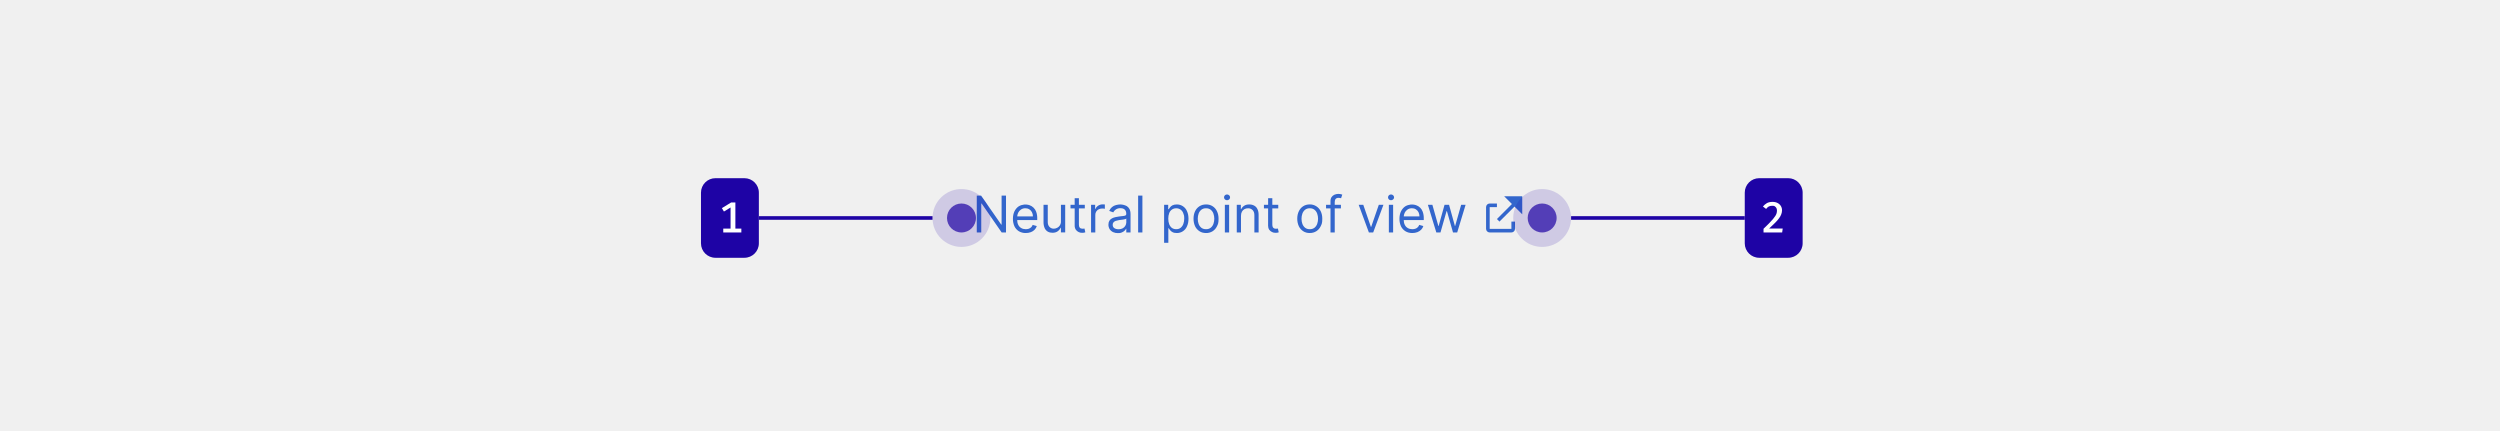
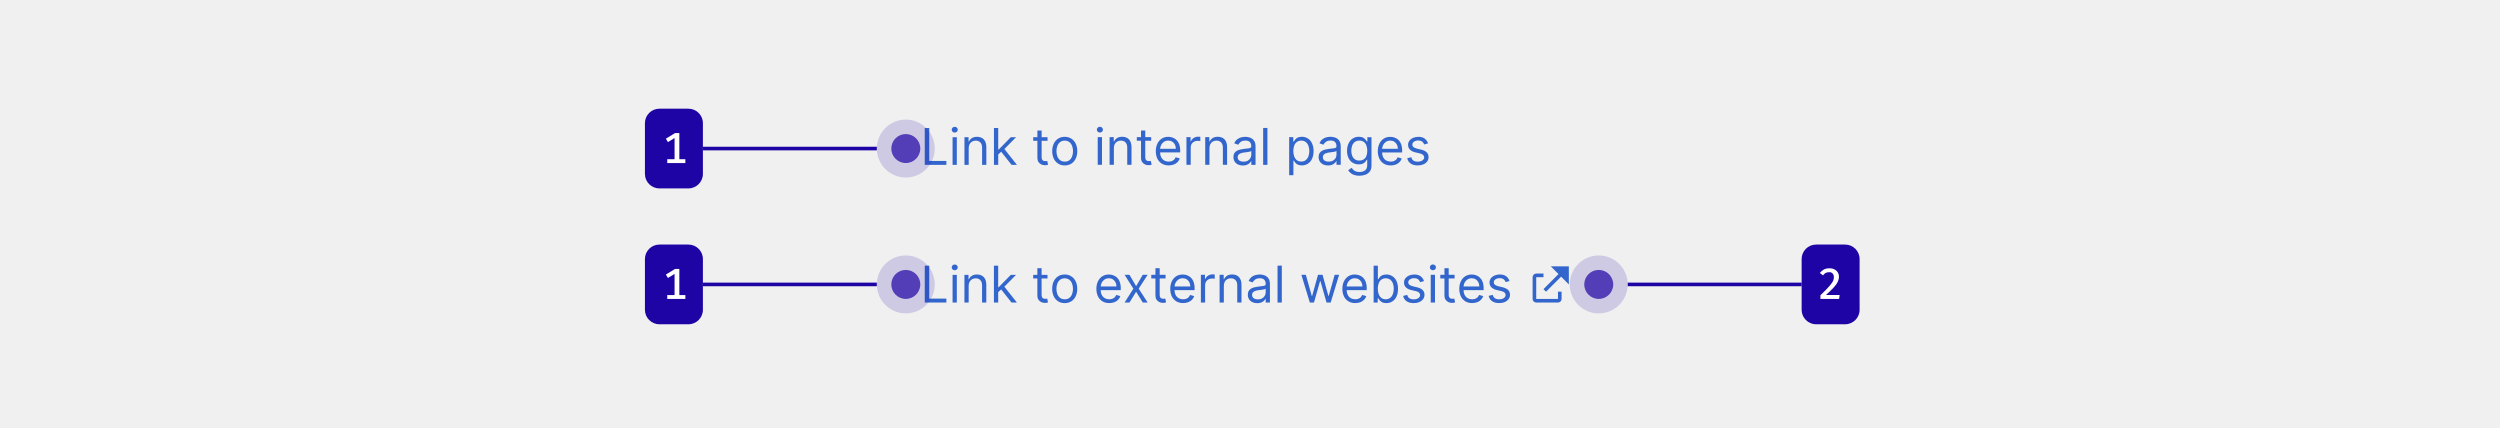
- <svg xmlns="http://www.w3.org/2000/svg" width="691" height="119" fill="none" viewBox="0 0 691 119">
-   <path fill="#36C" d="M278.06 54.07v10.18h-1.2l-5.54-8h-.1v8h-1.24V54.07h1.2l5.56 8.01h.1v-8.01zm5.47 10.34a3.6 3.6 0 0 1-1.91-.49 3.3 3.3 0 0 1-1.23-1.37 5 5 0 0 1-.42-2.06q0-1.17.42-2.07.45-.9 1.2-1.4a3.6 3.6 0 0 1 2.99-.3 3 3 0 0 1 1.82 1.81 5 5 0 0 1 .29 1.8v.5h-5.89v-1.02h4.7q0-.64-.27-1.15a2 2 0 0 0-.72-.8 2 2 0 0 0-1.1-.3q-.7 0-1.22.36a2.3 2.3 0 0 0-.78.9 3 3 0 0 0-.27 1.17v.68q0 .87.3 1.47t.84.9q.53.31 1.25.31.45 0 .83-.13a2 2 0 0 0 .65-.4q.27-.26.42-.66l1.14.32a2.5 2.5 0 0 1-.6 1.01q-.43.45-1.05.68a4 4 0 0 1-1.4.24Zm9.71-3.28V56.6h1.18v7.64h-1.18v-1.3h-.08a2.5 2.5 0 0 1-.83 1q-.57.4-1.43.4-.72 0-1.28-.31a2.2 2.2 0 0 1-.87-.96 4 4 0 0 1-.32-1.61V56.6h1.17v4.78q0 .83.47 1.33.48.5 1.2.5a2 2 0 0 0 .9-.23 1.9 1.9 0 0 0 1.07-1.86Zm6.6-4.52v1h-3.95v-1zm-2.8-1.83h1.17v7.28q0 .5.15.75a1 1 0 0 0 .37.33q.24.08.5.08l.32-.02.2-.04.23 1.05a2 2 0 0 1-.87.14 2 2 0 0 1-.98-.21 2 2 0 0 1-.78-.66 2 2 0 0 1-.31-1.1zm4.53 9.47v-7.64h1.13v1.16h.08q.2-.57.76-.92a2.2 2.2 0 0 1 1.23-.36l.61.02v1.2l-.27-.05-.44-.03q-.55 0-1 .23a1.7 1.7 0 0 0-.93 1.56v4.83zm7.41.18a3 3 0 0 1-1.32-.27 2.3 2.3 0 0 1-.94-.8 2.3 2.3 0 0 1-.35-1.28q.01-.66.26-1.06.26-.42.7-.65.42-.23.95-.35.52-.12 1.06-.19l1.13-.13q.44-.05.63-.16.2-.12.2-.4v-.04q0-.74-.4-1.14-.39-.41-1.2-.41a2.1 2.1 0 0 0-1.99 1.15l-1.12-.4a2.7 2.7 0 0 1 1.9-1.63 5 5 0 0 1 1.17-.16 4 4 0 0 1 1.77.45q.45.27.75.8.3.55.3 1.46v5.03h-1.17v-1.03h-.06a2 2 0 0 1-.4.53q-.28.28-.74.48c-.46.2-.69.2-1.13.2m.18-1.06q.69 0 1.17-.27a1.9 1.9 0 0 0 .98-1.61V60.4q-.07.1-.33.17l-.58.12-1.12.15a5 5 0 0 0-.86.2 1.5 1.5 0 0 0-.63.39 1 1 0 0 0-.24.7q0 .62.45.93.46.3 1.16.3Zm6.6-9.3v10.18h-1.18V54.07zm6 13.04v-10.5h1.13v1.22h.14q.12-.2.36-.51.23-.32.66-.56t1.19-.25a3 3 0 0 1 2.84 1.85q.42.9.42 2.1t-.42 2.1a3 3 0 0 1-2.83 1.85q-.73 0-1.17-.25a2 2 0 0 1-.68-.56l-.37-.52h-.1v4.03zm1.15-6.68q0 .87.25 1.53.26.66.74 1.03.5.36 1.2.36.74 0 1.22-.38a2.4 2.4 0 0 0 .75-1.06q.25-.67.25-1.48c0-.81-.08-1.02-.25-1.45a2 2 0 0 0-.74-1.03 2 2 0 0 0-1.23-.38 2 2 0 0 0-1.94 1.36q-.25.64-.25 1.5m10.44 3.98q-1.05 0-1.82-.5a3.4 3.4 0 0 1-1.21-1.37 5 5 0 0 1-.43-2.07q0-1.2.43-2.08a3.3 3.3 0 0 1 1.21-1.38q.78-.5 1.82-.5a3.2 3.2 0 0 1 3.02 1.88q.44.9.44 2.08c0 1.18-.15 1.48-.44 2.07a3.3 3.3 0 0 1-1.21 1.38 3.3 3.3 0 0 1-1.81.49m0-1.06a2 2 0 0 0 1.29-.4 2.4 2.4 0 0 0 .75-1.06 4.3 4.3 0 0 0 0-2.85 2.4 2.4 0 0 0-.75-1.07 2 2 0 0 0-1.3-.4 2 2 0 0 0-1.29.4 2.4 2.4 0 0 0-.75 1.07q-.24.66-.24 1.43t.24 1.42.75 1.06q.5.4 1.3.4m5.2.9v-7.64h1.18v7.64zm.6-8.91a.8.8 0 0 1-.59-.23.8.8 0 0 1-.24-.57.8.8 0 0 1 .24-.56.8.8 0 0 1 .6-.23q.33 0 .58.23a.7.7 0 0 1 .25.56.7.7 0 0 1-.25.57.8.8 0 0 1-.59.23m3.86 4.32v4.59h-1.17v-7.64h1.13v1.2h.1q.27-.59.82-.94.54-.36 1.4-.36.79 0 1.36.32.6.32.9.96.33.63.33 1.6v4.86h-1.17v-4.77q0-.9-.47-1.4a1.7 1.7 0 0 0-1.28-.51q-.57 0-1 .24-.45.24-.7.71t-.25 1.14m10.3-3.05v1h-3.96v-1zm-2.8-1.83h1.16v7.28q0 .5.15.75.15.24.38.33.23.08.49.08l.32-.02.2-.04.23 1.05a2 2 0 0 1-.87.14 2 2 0 0 1-.97-.21 2 2 0 0 1-.8-.66 2 2 0 0 1-.3-1.1zm11.52 9.63q-1.05 0-1.82-.5a3.4 3.4 0 0 1-1.21-1.37 5 5 0 0 1-.44-2.07q0-1.2.44-2.08a3.3 3.3 0 0 1 1.2-1.39q.78-.5 1.82-.5a3.3 3.3 0 0 1 3.02 1.88q.44.9.44 2.08c0 1.18-.15 1.48-.44 2.07a3.3 3.3 0 0 1-1.21 1.38 3.3 3.3 0 0 1-1.81.49Zm0-1.06a2 2 0 0 0 1.29-.4 2.4 2.4 0 0 0 .75-1.06 4.3 4.3 0 0 0 0-2.85 2.4 2.4 0 0 0-.75-1.07 2 2 0 0 0-1.3-.4 2 2 0 0 0-1.29.4 2.4 2.4 0 0 0-.75 1.07 4 4 0 0 0-.24 1.43q0 .77.24 1.42.25.66.75 1.06t1.3.4m8.6-6.74v1h-4.11v-1zm-2.88 7.64v-8.69q0-.66.31-1.1.3-.43.8-.65a3 3 0 0 1 1.04-.22 3 3 0 0 1 1.11.2l-.34 1.01-.24-.07a2 2 0 0 0-.41-.05q-.58 0-.84.3t-.26.86v8.41zm14.63-7.64-2.83 7.64h-1.19l-2.82-7.64h1.27l2.1 6.09h.09l2.1-6.09zm1.5 7.64v-7.64h1.18v7.64zm.6-8.91a.8.8 0 0 1-.6-.23.8.8 0 0 1-.23-.57.8.8 0 0 1 .24-.56.8.8 0 0 1 .6-.23q.33 0 .58.23a.8.8 0 0 1 .25.56.7.7 0 0 1-.25.57.8.8 0 0 1-.59.23m5.89 9.07q-1.1 0-1.9-.49a3.3 3.3 0 0 1-1.24-1.37 5 5 0 0 1-.42-2.06q0-1.17.42-2.07.45-.9 1.2-1.4a3.6 3.6 0 0 1 2.99-.3 2.9 2.9 0 0 1 1.82 1.81 5 5 0 0 1 .29 1.8v.5h-5.89v-1.02h4.7q-.01-.64-.26-1.15a2 2 0 0 0-.73-.8 2 2 0 0 0-1.1-.3q-.7 0-1.22.36a2.3 2.3 0 0 0-.78.9 3 3 0 0 0-.27 1.17v.68q0 .87.3 1.47t.84.9q.54.31 1.25.31.45 0 .83-.13.38-.12.65-.4.28-.26.42-.66l1.14.32a2.5 2.5 0 0 1-.6 1.01 3 3 0 0 1-1.05.68 4 4 0 0 1-1.4.24Zm6.63-.16-2.33-7.64h1.24l1.65 5.85h.08l1.63-5.85h1.25l1.61 5.83h.08l1.65-5.83h1.23l-2.32 7.64h-1.16l-1.67-5.87h-.12l-1.67 5.87z" />
-   <path fill="#36C" fill-rule="evenodd" d="M420.75 54.25h-5l2.15 2.14-4.15 4.15.7.71 4.16-4.15 2.14 2.15zm-7 2h-2a1 1 0 0 0-1 1v6a1 1 0 0 0 1 1h6a1 1 0 0 0 1-1v-2h-1v2h-6v-6h2z" clip-rule="evenodd" />
-   <rect width="16" height="22" x="193.75" y="49.25" fill="#1E03A5" rx="4" />
-   <path fill="#fff" d="M203.26 55.97v8.04h-1.33v-6.66l-1.83 1.12-.57-.94 2.54-1.56zm1.65 7.22v1.06h-5v-1.06z" />
-   <path fill="#1E03A5" d="M257.75 60.75h-48v-1h48z" />
-   <circle cx="8" cy="8" r="8" fill="#1E03A5" opacity=".16" transform="matrix(1 0 0 -1 257.75 68.25)" />
-   <circle cx="4" cy="4" r="4" fill="#1E03A5" fill-opacity=".7" transform="matrix(1 0 0 -1 261.75 64.25)" />
-   <path fill="#1E03A5" d="M434.25 60.75h48v-1h-48z" />
-   <circle cx="426.25" cy="60.25" r="8" fill="#1E03A5" opacity=".16" transform="rotate(-180 426.25 60.25)" />
-   <circle cx="426.25" cy="60.25" r="4" fill="#1E03A5" fill-opacity=".7" transform="rotate(-180 426.25 60.25)" />
-   <rect width="16" height="22" x="482.25" y="49.25" fill="#1E03A5" rx="4" />
-   <path fill="#fff" d="M489.92 55.8q.84 0 1.42.32a2.2 2.2 0 0 1 1.21 2.02q0 .54-.2 1.06a4 4 0 0 1-.6 1.1q-.4.57-1.1 1.27-.68.7-1.67 1.6h3.76l-.15 1.08h-5.15v-1.02l1.53-1.5q.63-.66 1.06-1.15.42-.5.67-.89.25-.4.35-.75.1-.36.1-.71 0-.63-.35-.99c-.35-.36-.56-.36-.98-.36q-.57 0-.94.2-.36.2-.73.67l-.88-.67a4 4 0 0 1 1.12-.95q.63-.33 1.53-.33" />
+ <svg xmlns="http://www.w3.org/2000/svg" width="690" height="118" fill="none" viewBox="0 0 690 118">
+   <path fill="#36C" d="M255.23 45.5V35.32h1.24v9.09h4.73v1.09zm7.68 0v-7.64h1.17v7.64zm.6-8.91a.8.8 0 0 1-.6-.23.8.8 0 0 1-.24-.56q0-.33.24-.57a.8.8 0 0 1 .6-.23q.34 0 .58.23a.7.7 0 0 1 .25.57.7.7 0 0 1-.25.56.8.8 0 0 1-.59.23Zm3.85 4.32v4.59h-1.17v-7.64h1.13v1.2h.1q.27-.59.82-.94.54-.36 1.4-.36.78 0 1.37.32.57.31.9.96.32.64.32 1.6v4.86h-1.17v-4.77q0-.9-.47-1.4-.47-.51-1.28-.51-.56 0-1 .24a2 2 0 0 0-.7.71q-.25.47-.25 1.14m8.07 1.8-.02-1.45h.24l3.34-3.4h1.45l-3.56 3.6h-.1zm-1.1 2.79V35.32h1.18V45.5zm4.86 0-2.99-3.78.84-.81 3.64 4.59zm9.93-7.64v1h-3.95v-1zm-2.8-1.83h1.17v7.28q0 .5.15.75a.7.7 0 0 0 .38.33q.23.08.49.08l.32-.02.2-.04.23 1.05a2 2 0 0 1-.87.14 2.4 2.4 0 0 1-.98-.21 2 2 0 0 1-.78-.66q-.3-.44-.31-1.1zm7.55 9.63q-1.05 0-1.82-.5a3.3 3.3 0 0 1-1.21-1.37 5 5 0 0 1-.43-2.07q0-1.2.43-2.08a3.3 3.3 0 0 1 1.21-1.38q.78-.5 1.82-.5t1.8.5q.79.49 1.22 1.38.44.9.44 2.08t-.44 2.07a3.3 3.3 0 0 1-1.21 1.38 3.3 3.3 0 0 1-1.81.49m0-1.05q.78 0 1.29-.4a2.4 2.4 0 0 0 .75-1.07q.24-.64.24-1.42 0-.75-.24-1.42a2.4 2.4 0 0 0-.75-1.07 2 2 0 0 0-1.3-.41 2 2 0 0 0-1.28.4 2.4 2.4 0 0 0-.76 1.08 4 4 0 0 0-.24 1.42q0 .77.24 1.42.25.66.76 1.06.5.4 1.29.4m9.1.89v-7.64h1.18v7.64zm.6-8.91a.8.8 0 0 1-.6-.23.8.8 0 0 1-.24-.56.8.8 0 0 1 .25-.57.8.8 0 0 1 .59-.23q.34 0 .59.23a.7.7 0 0 1 .24.57.7.7 0 0 1-.24.56.8.8 0 0 1-.6.23Zm3.86 4.32v4.59h-1.18v-7.64h1.14v1.2h.1q.26-.59.81-.94.55-.36 1.41-.36.78 0 1.36.32.58.31.9.96t.33 1.6v4.86h-1.18v-4.77q0-.9-.46-1.4-.47-.51-1.29-.51-.55 0-1 .24t-.7.71-.24 1.14m10.3-3.05v1h-3.97v-1zm-2.81-1.83h1.17v7.28q0 .5.14.75.15.24.38.33.24.08.5.08l.31-.02.2-.04.24 1.05a2 2 0 0 1-.87.14 2 2 0 0 1-.98-.21 2 2 0 0 1-.78-.66q-.31-.44-.31-1.1zm7.64 9.63a3.6 3.6 0 0 1-1.9-.49 3.3 3.3 0 0 1-1.23-1.37 5 5 0 0 1-.43-2.06q0-1.17.43-2.07.44-.9 1.2-1.4.78-.5 1.81-.5.6 0 1.18.2a3 3 0 0 1 1.82 1.81 5 5 0 0 1 .29 1.8v.5h-5.9v-1.01h4.7q0-.65-.26-1.16a2 2 0 0 0-.72-.8q-.47-.3-1.1-.3-.7 0-1.22.36a2.3 2.3 0 0 0-.78.9 3 3 0 0 0-.27 1.17v.68q0 .87.3 1.47t.84.9q.53.32 1.24.32.47 0 .84-.13a2 2 0 0 0 .65-.4q.27-.27.42-.67l1.14.32a2.5 2.5 0 0 1-.6 1.01q-.43.45-1.05.68t-1.4.24m4.9-.16v-7.64h1.14v1.16h.08a2 2 0 0 1 .76-.92 2.2 2.2 0 0 1 1.23-.36l.62.02v1.2l-.28-.05-.44-.03q-.55 0-1 .23a1.7 1.7 0 0 0-.93 1.56v4.83zm6.35-4.6v4.6h-1.17v-7.64h1.13v1.2h.1q.27-.59.81-.94.55-.36 1.42-.36.77 0 1.35.32.6.31.9.96.33.64.33 1.6v4.86h-1.17v-4.77q0-.9-.47-1.4-.47-.51-1.28-.51-.57 0-1 .24-.45.24-.7.71t-.25 1.14m9.22 4.78q-.72 0-1.32-.27a2.3 2.3 0 0 1-.94-.8 2.3 2.3 0 0 1-.34-1.28q0-.65.25-1.06.26-.42.7-.65.42-.23.95-.35.52-.12 1.06-.19l1.13-.13q.44-.05.63-.16.2-.12.2-.4v-.04q0-.74-.4-1.14-.39-.41-1.2-.41-.84 0-1.32.37-.48.36-.67.78l-1.12-.4q.3-.69.8-1.08a3 3 0 0 1 1.1-.55 5 5 0 0 1 1.17-.16q.36 0 .84.1.48.08.93.35t.75.8q.3.55.3 1.46v5.03h-1.17v-1.03h-.06a2 2 0 0 1-.4.53 2 2 0 0 1-.74.48q-.47.2-1.13.2m.18-1.05q.69 0 1.17-.28a1.9 1.9 0 0 0 .98-1.61v-1.08q-.08.1-.33.17l-.58.12-1.12.15q-.46.05-.86.2a1.5 1.5 0 0 0-.63.39 1 1 0 0 0-.24.7q0 .62.45.93.46.3 1.16.3m6.6-9.31V45.5h-1.18V35.32zm6 13.04v-10.5h1.13v1.22h.14l.36-.51q.22-.32.66-.56t1.19-.25a3 3 0 0 1 2.84 1.85q.42.9.42 2.1t-.42 2.1a3 3 0 0 1-2.83 1.85q-.73 0-1.17-.24a2 2 0 0 1-.68-.57l-.37-.52h-.1v4.03zm1.15-6.68q0 .87.25 1.53.26.66.74 1.03.5.36 1.2.36.74 0 1.22-.38a2.4 2.4 0 0 0 .75-1.06q.25-.66.25-1.48 0-.8-.25-1.45a2.3 2.3 0 0 0-.74-1.03 2 2 0 0 0-1.23-.38 2 2 0 0 0-1.94 1.36q-.25.65-.25 1.5m9.58 4q-.72 0-1.32-.27a2.3 2.3 0 0 1-.94-.8 2.3 2.3 0 0 1-.34-1.28q0-.66.26-1.06.25-.42.69-.65.42-.23.95-.35.52-.12 1.06-.19l1.13-.13q.44-.05.63-.16.2-.12.2-.4v-.04q0-.74-.4-1.14-.39-.41-1.2-.41-.84 0-1.32.37-.48.36-.67.78l-1.11-.4q.3-.69.8-1.08a3 3 0 0 1 1.08-.55 5 5 0 0 1 1.18-.16q.37 0 .84.1.48.08.93.35t.75.8q.3.55.3 1.46v5.03h-1.17v-1.03h-.06a2 2 0 0 1-.4.53 2 2 0 0 1-.74.48q-.45.2-1.13.2m.18-1.06q.7 0 1.17-.27a2 2 0 0 0 .73-.7q.25-.45.25-.91v-1.08q-.08.1-.33.17l-.58.12-1.12.15q-.45.06-.85.2a1.5 1.5 0 0 0-.64.39 1 1 0 0 0-.24.7q0 .61.45.93.46.3 1.16.3m8.5 3.9q-.84 0-1.46-.22a3 3 0 0 1-1.02-.56 3 3 0 0 1-.64-.75l.94-.66q.16.21.4.48t.67.47 1.11.2a2.5 2.5 0 0 0 1.53-.44q.6-.45.6-1.4v-1.55h-.1q-.12.2-.37.51a2 2 0 0 1-.67.55q-.45.23-1.18.23-.93 0-1.67-.44-.73-.43-1.15-1.27a4.5 4.5 0 0 1-.43-2.03q0-1.17.42-2.04.4-.89 1.14-1.35.75-.5 1.7-.49.75 0 1.19.25.45.24.67.56.25.3.37.5h.12v-1.2h1.14v7.85q0 .98-.45 1.6a2.6 2.6 0 0 1-1.2.9 5 5 0 0 1-1.66.3m-.04-4.2q.7 0 1.2-.32.48-.31.74-.93.25-.6.25-1.45 0-.82-.25-1.45a2 2 0 0 0-.73-1 2 2 0 0 0-1.2-.35 2 2 0 0 0-1.99 1.39 4 4 0 0 0-.24 1.41q0 .8.25 1.4.24.61.74.96t1.23.35m8.65 1.34q-1.1 0-1.9-.49a3.3 3.3 0 0 1-1.23-1.37 5 5 0 0 1-.43-2.06q0-1.17.43-2.07.44-.9 1.2-1.4.78-.5 1.81-.5.6 0 1.18.2a2.9 2.9 0 0 1 1.82 1.81 5 5 0 0 1 .28 1.8v.5h-5.88v-1.01h4.7q0-.66-.27-1.16a2 2 0 0 0-.72-.8q-.48-.3-1.1-.3-.72 0-1.22.36a2.3 2.3 0 0 0-.78.9 3 3 0 0 0-.27 1.17v.68q0 .87.3 1.47t.83.9 1.25.32q.47 0 .84-.13.38-.15.65-.4.27-.27.42-.67l1.13.32a2.5 2.5 0 0 1-.6 1.01q-.42.45-1.04.68t-1.4.24m10.32-6.09-1.06.3a2 2 0 0 0-.3-.51 1.4 1.4 0 0 0-.5-.42q-.34-.16-.85-.16a2 2 0 0 0-1.17.32q-.45.31-.46.81 0 .44.32.7.31.24 1 .42l1.13.27q1.02.25 1.52.76t.5 1.31q0 .66-.37 1.18t-1.05.81-1.56.3q-1.17 0-1.93-.5a2.3 2.3 0 0 1-.97-1.49l1.11-.28q.15.61.6.93.46.3 1.17.3.82 0 1.3-.34.5-.36.5-.85a1 1 0 0 0-.29-.66 2 2 0 0 0-.85-.41l-1.27-.3a3 3 0 0 1-1.54-.77q-.5-.53-.5-1.32 0-.64.37-1.14a2.5 2.5 0 0 1 1-.78 4 4 0 0 1 1.44-.29q1.14 0 1.78.5t.93 1.31M255.23 83.5V73.32h1.24v9.09h4.73v1.09zm7.68 0v-7.64h1.17v7.64zm.6-8.91a.8.8 0 0 1-.6-.23.8.8 0 0 1-.24-.56q0-.33.24-.57a.8.8 0 0 1 .6-.23q.34 0 .58.23a.7.7 0 0 1 .25.57.7.7 0 0 1-.25.56.8.8 0 0 1-.59.23m3.85 4.32v4.59h-1.17v-7.64h1.13v1.2h.1q.27-.59.82-.94.54-.36 1.4-.36.78 0 1.37.32.57.31.9.96.32.64.32 1.6v4.86h-1.17v-4.77q0-.9-.47-1.4-.47-.51-1.28-.51-.56 0-1 .24a2 2 0 0 0-.7.71q-.25.47-.25 1.14m8.07 1.8-.02-1.45h.24l3.34-3.4h1.45l-3.56 3.6h-.1zm-1.1 2.79V73.32h1.18V83.5zm4.86 0-2.99-3.78.84-.81 3.64 4.59zm9.93-7.64v1h-3.95v-1zm-2.8-1.83h1.17v7.28q0 .5.15.75a.7.7 0 0 0 .38.33q.23.08.49.08l.32-.02.2-.04.23 1.05a2 2 0 0 1-.87.14 2.4 2.4 0 0 1-.98-.21 2 2 0 0 1-.78-.66q-.3-.44-.31-1.1zm7.55 9.63q-1.05 0-1.82-.5a3.3 3.3 0 0 1-1.21-1.37 5 5 0 0 1-.43-2.07q0-1.2.43-2.08a3.3 3.3 0 0 1 1.21-1.38q.78-.5 1.82-.5t1.8.5q.79.5 1.22 1.38.44.9.44 2.08t-.44 2.07a3.3 3.3 0 0 1-1.21 1.38 3.3 3.3 0 0 1-1.81.49m0-1.05q.78 0 1.29-.4a2.4 2.4 0 0 0 .75-1.07q.24-.64.24-1.42 0-.76-.24-1.42a2.4 2.4 0 0 0-.75-1.07 2 2 0 0 0-1.3-.41 2 2 0 0 0-1.28.4 2.4 2.4 0 0 0-.76 1.08 4 4 0 0 0-.24 1.42q0 .77.24 1.42.25.67.76 1.06.5.4 1.29.4m12.3 1.05q-1.1 0-1.9-.49a3.3 3.3 0 0 1-1.23-1.37 5 5 0 0 1-.43-2.06q0-1.17.43-2.07.44-.9 1.2-1.4.78-.5 1.81-.5.6 0 1.18.2a2.9 2.9 0 0 1 1.82 1.81 5 5 0 0 1 .29 1.8v.5h-5.89v-1.01h4.7q0-.65-.27-1.16a2 2 0 0 0-.72-.8q-.47-.3-1.1-.3-.7 0-1.22.36a2.3 2.3 0 0 0-.78.9 3 3 0 0 0-.27 1.17v.68q0 .87.3 1.47t.84.9q.53.32 1.24.32.47 0 .84-.13a2 2 0 0 0 .65-.4q.27-.27.42-.67l1.14.32a2.5 2.5 0 0 1-.6 1.01q-.43.44-1.05.68a4 4 0 0 1-1.4.24m5.58-7.8 1.83 3.13 1.83-3.13h1.35l-2.47 3.82 2.47 3.82h-1.35l-1.83-2.96-1.83 2.96h-1.35l2.42-3.82-2.42-3.82zm9.96 0v1h-3.95v-1zm-2.8-1.83h1.17v7.28q0 .5.15.75a.7.7 0 0 0 .38.33q.22.08.49.08l.32-.02.2-.04.23 1.05a2 2 0 0 1-.87.14 2 2 0 0 1-.98-.21 2 2 0 0 1-.78-.66q-.3-.44-.31-1.1zm7.65 9.63q-1.1 0-1.9-.49a3.3 3.3 0 0 1-1.24-1.37 5 5 0 0 1-.42-2.06q0-1.17.42-2.07.45-.9 1.2-1.4.78-.5 1.82-.5.6 0 1.18.2a3 3 0 0 1 1.81 1.81 5 5 0 0 1 .29 1.8v.5h-5.89v-1.01h4.7q-.01-.65-.26-1.16a2 2 0 0 0-.73-.8q-.47-.3-1.1-.3-.7 0-1.22.36a2.3 2.3 0 0 0-.78.9 3 3 0 0 0-.27 1.17v.68q0 .87.3 1.47t.84.9q.53.32 1.25.32.45 0 .83-.13a2 2 0 0 0 .65-.4q.27-.27.42-.67l1.14.32a2.5 2.5 0 0 1-.6 1.01q-.43.44-1.05.68a4 4 0 0 1-1.4.24m4.9-.16v-7.64h1.13v1.16h.08q.21-.57.76-.92a2.2 2.2 0 0 1 1.23-.36l.62.02v1.2l-.27-.05-.45-.03a2 2 0 0 0-1 .23 2 2 0 0 0-.68.64 2 2 0 0 0-.25.92v4.83zm6.34-4.6v4.6h-1.17v-7.64h1.13v1.2h.1q.27-.59.82-.94.54-.36 1.4-.36.79 0 1.37.32.57.31.9.96.32.64.32 1.6v4.86h-1.17v-4.77q0-.9-.47-1.4-.46-.51-1.28-.51-.56 0-1 .24-.45.24-.7.71t-.25 1.14m9.22 4.78a3 3 0 0 1-1.31-.27 2.3 2.3 0 0 1-.94-.8 2.3 2.3 0 0 1-.35-1.28q0-.65.26-1.06.25-.42.69-.65t.95-.35 1.06-.18l1.13-.14q.43-.05.64-.16.2-.12.2-.4v-.04q0-.74-.4-1.14-.4-.41-1.21-.41-.84 0-1.32.37-.48.36-.67.78l-1.11-.4a2.7 2.7 0 0 1 1.89-1.63 5 5 0 0 1 1.17-.16q.37 0 .84.1.5.08.93.35.46.27.75.8.3.55.3 1.46v5.03h-1.17v-1.03h-.06a2 2 0 0 1-.4.53q-.27.28-.74.48-.45.2-1.13.2m.18-1.05q.7 0 1.17-.28a1.9 1.9 0 0 0 .98-1.61v-1.08q-.08.1-.33.17l-.58.12-1.12.15q-.45.05-.85.2a1.5 1.5 0 0 0-.64.39 1 1 0 0 0-.24.7q0 .61.45.93.46.3 1.16.3m6.6-9.31V83.5h-1.18V73.32zm7.73 10.18-2.33-7.64h1.23l1.65 5.85h.08l1.63-5.85h1.26l1.6 5.83h.09l1.65-5.83h1.23l-2.33 7.64h-1.15l-1.67-5.87h-.12l-1.67 5.87zm12.54.16a3.6 3.6 0 0 1-1.9-.49 3.3 3.3 0 0 1-1.23-1.37 5 5 0 0 1-.43-2.06q0-1.17.43-2.07.44-.9 1.2-1.4.78-.5 1.81-.5.6 0 1.18.2a2.9 2.9 0 0 1 1.82 1.81 5 5 0 0 1 .28 1.8v.5h-5.88v-1.01h4.7q0-.65-.27-1.16a2 2 0 0 0-.72-.8q-.47-.3-1.1-.3-.7 0-1.22.36a2.3 2.3 0 0 0-.78.9 3 3 0 0 0-.27 1.17v.68q0 .87.3 1.47t.83.9 1.25.32q.46 0 .84-.13.38-.15.65-.4.27-.27.42-.67l1.14.32a2.5 2.5 0 0 1-.6 1.01 3 3 0 0 1-1.05.68 4 4 0 0 1-1.4.24m5.07-.16V73.32h1.17v3.76h.1l.36-.51q.23-.32.66-.56.45-.24 1.19-.25a3 3 0 0 1 2.85 1.85q.4.9.4 2.1t-.4 2.1a3 3 0 0 1-2.83 1.85q-.75 0-1.18-.25a2 2 0 0 1-.68-.56l-.37-.52h-.14v1.17zm1.15-3.82q0 .87.25 1.53.26.66.74 1.03.5.37 1.2.37.73 0 1.23-.4.5-.37.74-1.05.25-.66.25-1.48 0-.8-.24-1.45a2.3 2.3 0 0 0-.74-1.03 2 2 0 0 0-1.24-.38 2 2 0 0 0-1.94 1.37q-.25.63-.25 1.5m12.75-2.1-1.05.3a2 2 0 0 0-.3-.52 1.4 1.4 0 0 0-.51-.42q-.33-.16-.84-.16a2 2 0 0 0-1.17.32q-.47.31-.47.81 0 .44.32.7.33.24 1 .42l1.13.27q1.03.25 1.53.76t.5 1.31q0 .66-.38 1.18t-1.04.81q-.68.3-1.56.3-1.17 0-1.94-.5a2.3 2.3 0 0 1-.97-1.49l1.12-.28q.15.61.6.93.45.3 1.17.3.82 0 1.3-.34.49-.36.49-.85a1 1 0 0 0-.28-.66 2 2 0 0 0-.86-.41l-1.27-.3a3 3 0 0 1-1.54-.77q-.5-.53-.49-1.32 0-.64.36-1.14a2.5 2.5 0 0 1 1-.78 4 4 0 0 1 1.45-.29q1.12 0 1.78.5t.92 1.31m1.86 5.92v-7.64h1.18v7.64zm.6-8.91a.8.8 0 0 1-.6-.23.8.8 0 0 1-.24-.56q0-.33.25-.57a.8.8 0 0 1 .59-.23q.34 0 .59.23a.7.7 0 0 1 .25.57.7.7 0 0 1-.25.56.8.8 0 0 1-.6.23m6 1.27v1h-3.95v-1zm-2.8-1.83h1.17v7.28q0 .5.15.75a1 1 0 0 0 .38.33q.23.08.49.08l.32-.02.2-.04.23 1.05a2 2 0 0 1-.87.14 2 2 0 0 1-.98-.21 2 2 0 0 1-.78-.66q-.3-.44-.31-1.1zm7.65 9.63q-1.1 0-1.9-.49a3.3 3.3 0 0 1-1.23-1.37 5 5 0 0 1-.43-2.06q0-1.17.43-2.07.42-.9 1.2-1.4t1.8-.5q.6 0 1.19.2a3 3 0 0 1 1.82 1.81 5 5 0 0 1 .28 1.8v.5h-5.89v-1.01h4.7q-.01-.65-.26-1.16a2 2 0 0 0-.73-.8q-.47-.3-1.1-.3-.7 0-1.22.36a2.3 2.3 0 0 0-.78.9 3 3 0 0 0-.27 1.17v.68q0 .87.3 1.47t.84.9q.53.32 1.25.32.45 0 .83-.13a2 2 0 0 0 .65-.4q.28-.27.43-.67l1.13.32a2.5 2.5 0 0 1-.6 1.01q-.42.44-1.05.68a4 4 0 0 1-1.4.24m10.31-6.09-1.05.3a2 2 0 0 0-.3-.51 1.4 1.4 0 0 0-.51-.42q-.33-.16-.84-.16a2 2 0 0 0-1.17.32q-.46.31-.46.81 0 .44.31.7.33.24 1 .42l1.13.27q1.03.25 1.53.76t.5 1.31q0 .66-.38 1.18t-1.04.81q-.68.3-1.56.3-1.17 0-1.94-.5a2.3 2.3 0 0 1-.97-1.49l1.12-.28q.15.61.6.93.45.3 1.17.3.82 0 1.3-.34.48-.36.49-.85a1 1 0 0 0-.28-.66 2 2 0 0 0-.86-.41l-1.27-.3a3 3 0 0 1-1.54-.77q-.5-.53-.49-1.32 0-.65.37-1.14a2.5 2.5 0 0 1 1-.78 4 4 0 0 1 1.44-.29q1.13 0 1.78.5t.92 1.31" />
+   <path fill="#36C" fill-rule="evenodd" d="M433 73.5h-5l2.15 2.14L426 79.8l.7.71 4.16-4.15L433 78.5zm-7 2h-2a1 1 0 0 0-1 1v6a1 1 0 0 0 1 1h6a1 1 0 0 0 1-1v-2h-1v2h-6v-6h2z" clip-rule="evenodd" />
+   <rect width="16" height="22" x="178" y="30" fill="#1E03A5" rx="4" />
+   <path fill="#fff" d="M187.5 36.72v8.04h-1.32V38.1l-1.83 1.12-.57-.94 2.54-1.56zm1.66 7.22V45h-5v-1.06z" />
+   <path fill="#1E03A5" d="M242 41.5h-48v-1h48z" />
+   <circle cx="8" cy="8" r="8" fill="#1E03A5" opacity=".16" transform="matrix(1 0 0 -1 242 49)" />
+   <circle cx="4" cy="4" r="4" fill="#1E03A5" fill-opacity=".7" transform="matrix(1 0 0 -1 246 45)" />
+   <rect width="16" height="22" x="178" y="67.5" fill="#1E03A5" rx="4" />
+   <path fill="#fff" d="M187.5 74.22v8.04h-1.32V75.6l-1.83 1.12-.57-.94 2.54-1.56zm1.66 7.22v1.06h-5v-1.06z" />
+   <path fill="#1E03A5" d="M242 79h-48v-1h48z" />
+   <circle cx="8" cy="8" r="8" fill="#1E03A5" opacity=".16" transform="matrix(1 0 0 -1 242 86.5)" />
+   <circle cx="4" cy="4" r="4" fill="#1E03A5" fill-opacity=".7" transform="matrix(1 0 0 -1 246 82.5)" />
+   <path fill="#1E03A5" d="M449.25 79h48v-1h-48z" />
+   <circle cx="441.25" cy="78.5" r="8" fill="#1E03A5" opacity=".16" transform="rotate(-180 441.25 78.5)" />
+   <circle cx="441.25" cy="78.5" r="4" fill="#1E03A5" fill-opacity=".7" transform="rotate(-180 441.25 78.5)" />
+   <rect width="16" height="22" x="497.25" y="67.5" fill="#1E03A5" rx="4" />
+   <path fill="#fff" d="M504.92 74.05q.84 0 1.42.32a2.2 2.2 0 0 1 1.21 2.02q0 .55-.2 1.06a4 4 0 0 1-.6 1.1q-.4.57-1.1 1.27-.68.7-1.67 1.6h3.76l-.15 1.08h-5.15v-1.02l1.53-1.5q.63-.66 1.06-1.15.42-.5.67-.89.25-.4.35-.75.1-.36.1-.71 0-.63-.35-.99c-.35-.36-.56-.36-.98-.36q-.57 0-.94.2-.36.2-.73.67l-.88-.67a4 4 0 0 1 1.12-.95q.63-.33 1.53-.33" />
</svg>
